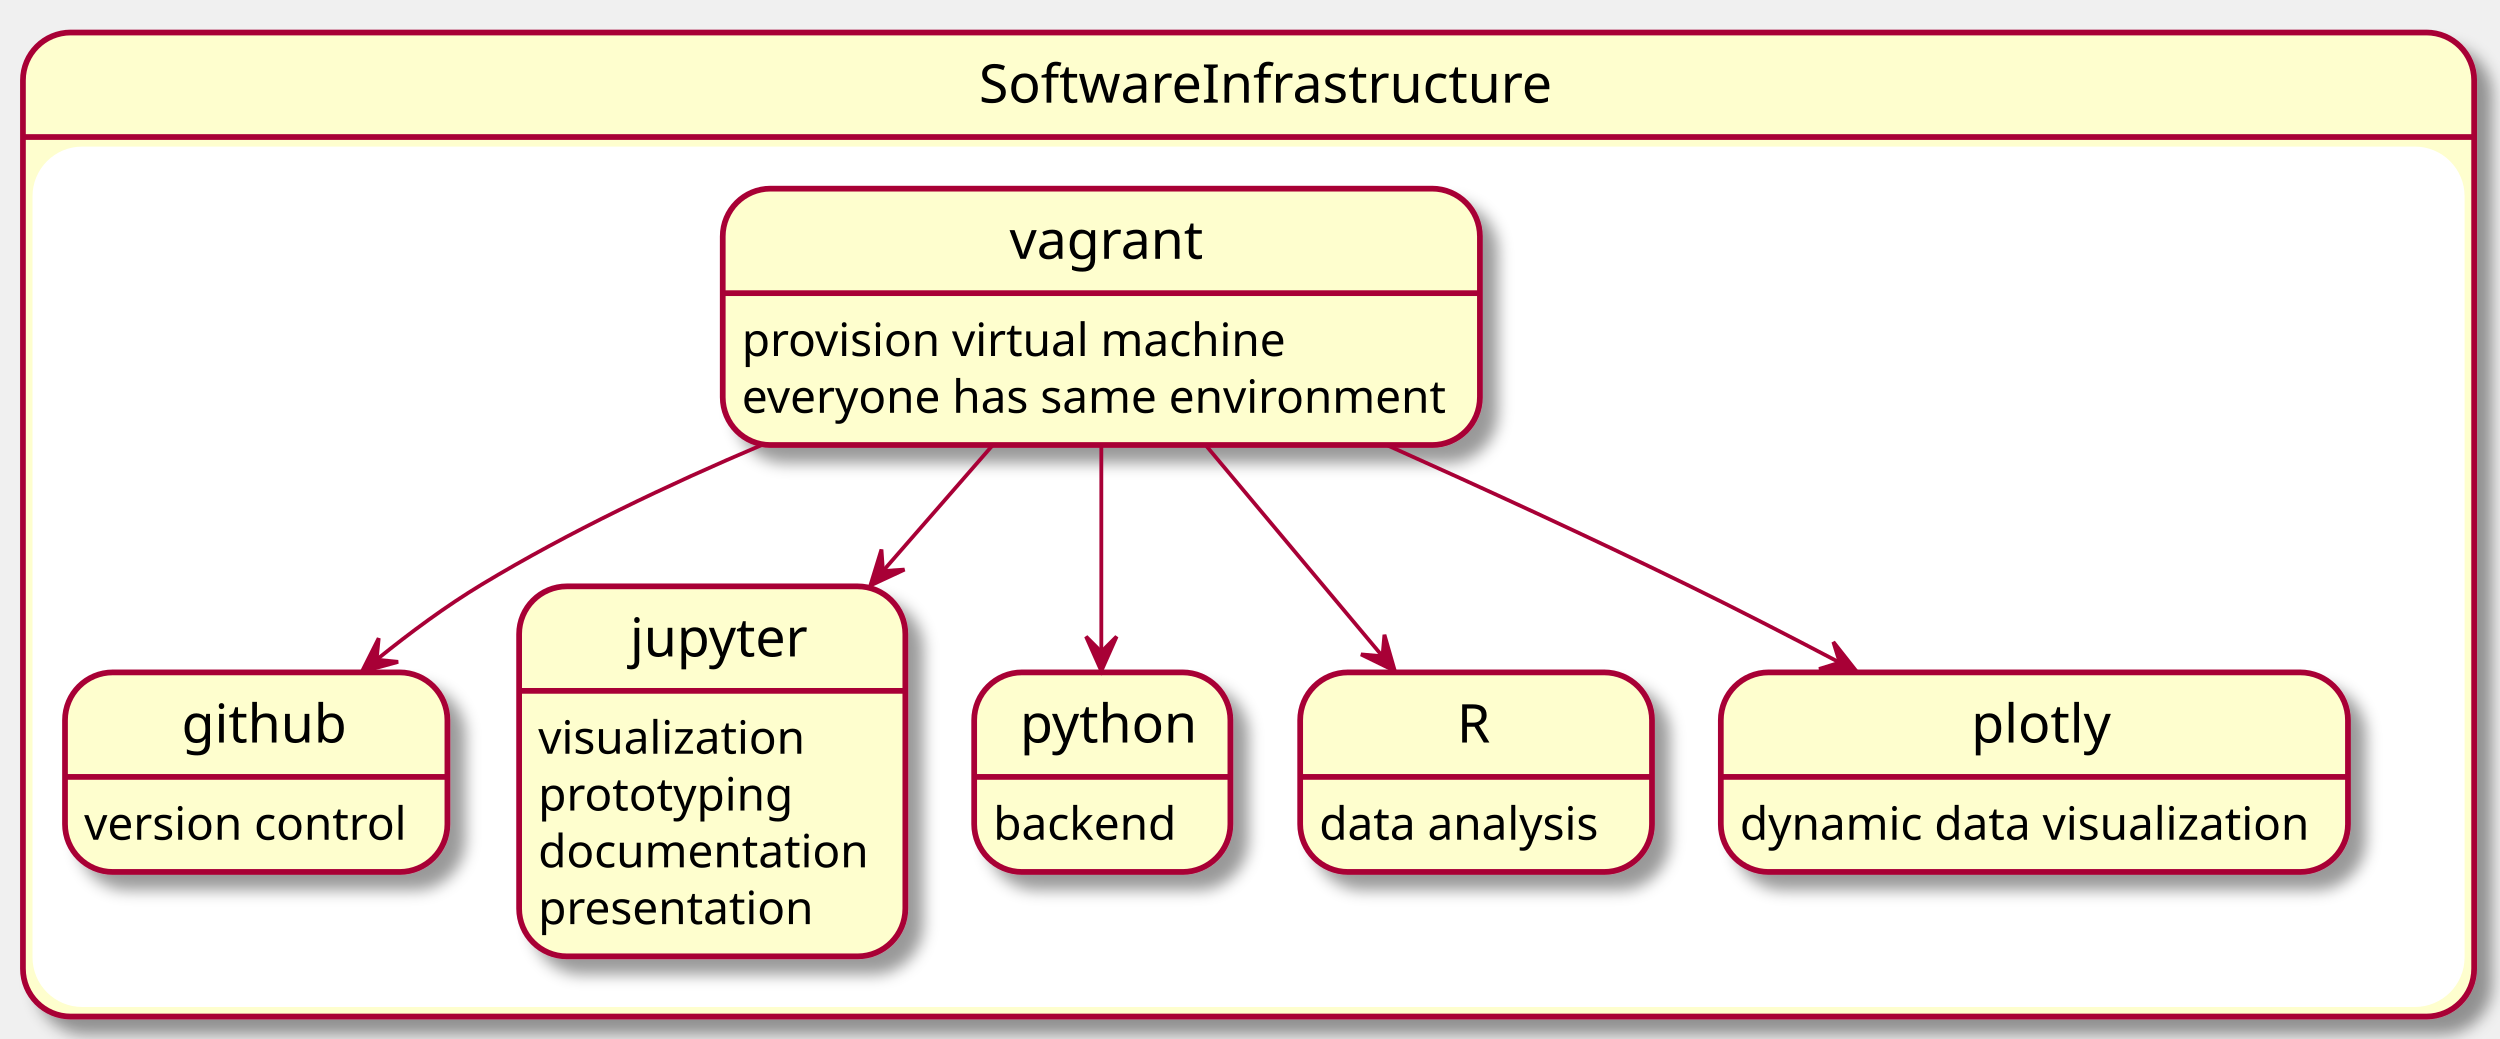
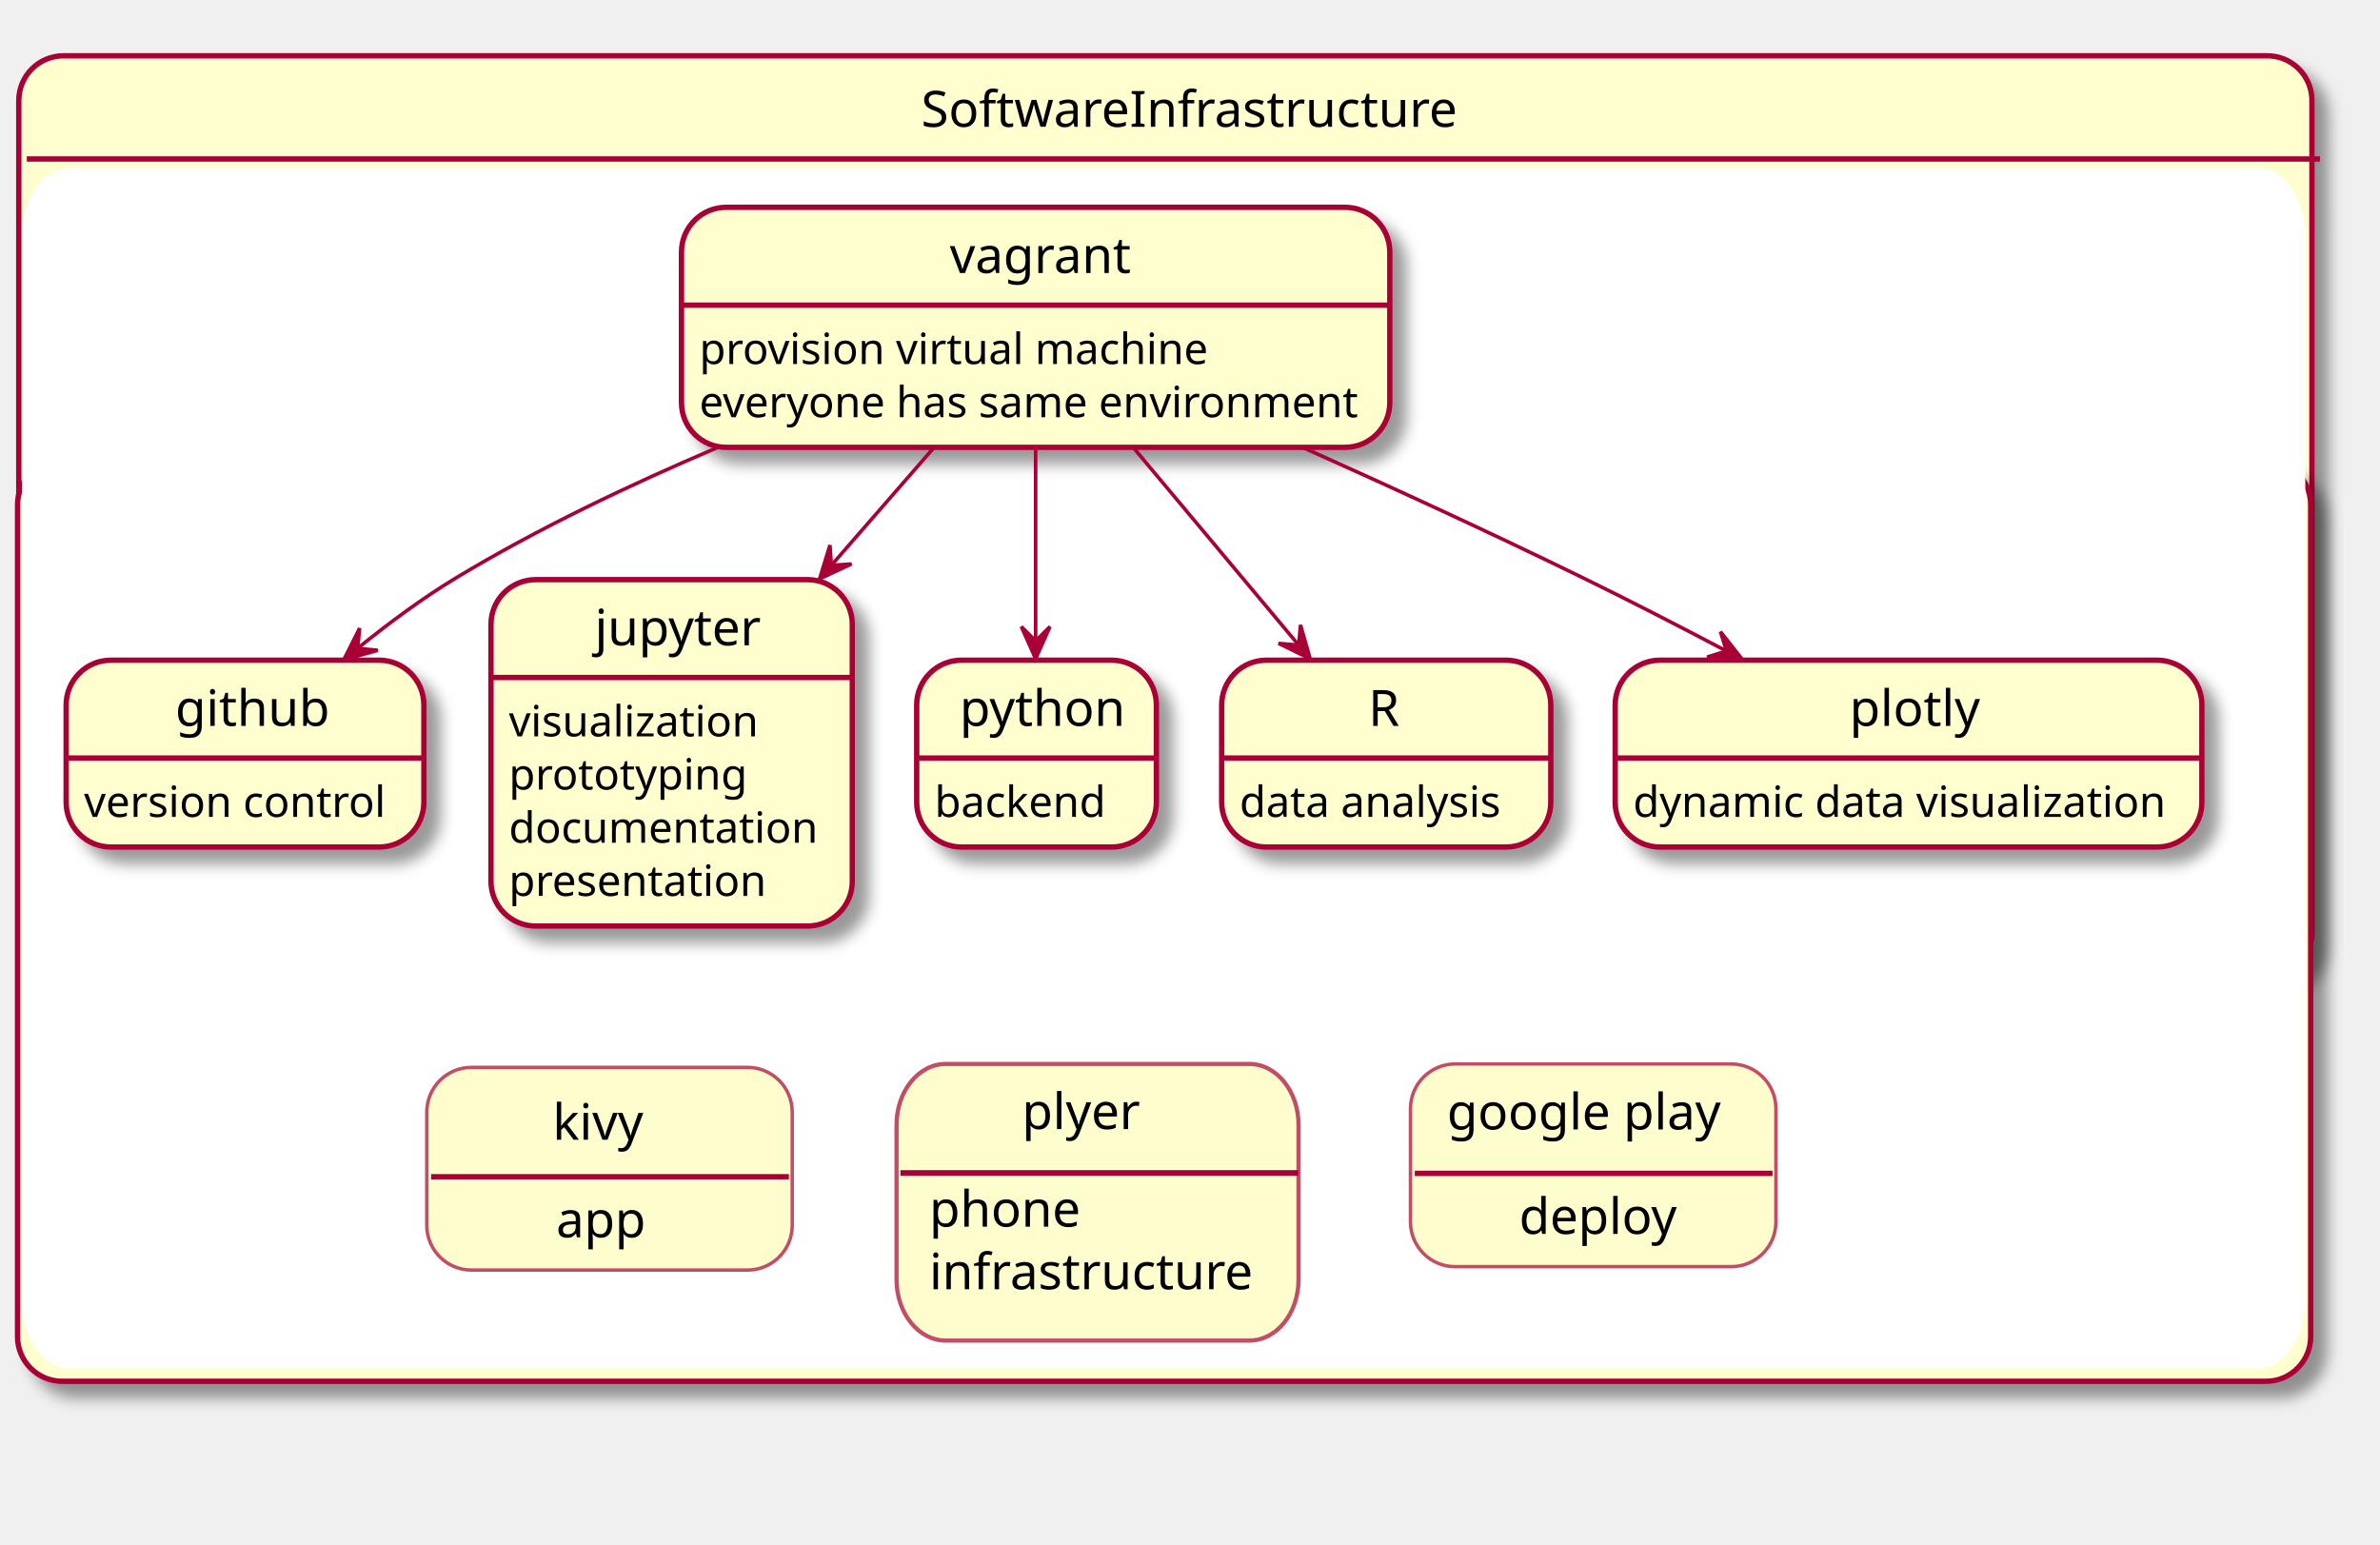
- <svg xmlns="http://www.w3.org/2000/svg" contentScriptType="application/ecmascript" contentStyleType="text/css" height="283.333px" preserveAspectRatio="none" style="width:681px;height:283px;" version="1.1" viewBox="0 0 681 283" width="681.25px" zoomAndPan="magnify">
-   <defs>
-     <filter height="300%" id="ftz50co" width="300%" x="-1" y="-1">
-       <feGaussianBlur result="blurOut" stdDeviation="2.083" />
-       <feColorMatrix in="blurOut" result="blurOut2" type="matrix" values="0 0 0 0 0 0 0 0 0 0 0 0 0 0 0 0 0 0 .4 0" />
-       <feOffset dx="4.167" dy="4.167" in="blurOut2" result="blurOut3" />
-       <feBlend in="SourceGraphic" in2="blurOut3" mode="normal" />
+ <svg xmlns="http://www.w3.org/2000/svg" contentScriptType="application/ecmascript" contentStyleType="text/css" height="450" preserveAspectRatio="none" version="1.1" viewBox="0 0 692.996 449.471" width="693.25" zoomAndPan="magnify" id="svg2">
+   <defs id="defs4">
+     <filter height="3" id="ftz50co" width="3" x="-1" y="-1">
+       <feGaussianBlur result="blurOut" stdDeviation="2.083" id="feGaussianBlur7" />
+       <feColorMatrix in="blurOut" result="blurOut2" type="matrix" values="0 0 0 0 0 0 0 0 0 0 0 0 0 0 0 0 0 0 .4 0" id="feColorMatrix9" />
+       <feOffset dx="4.167" dy="4.167" in="blurOut2" result="blurOut3" id="feOffset11" />
+       <feBlend in="SourceGraphic" in2="blurOut3" mode="normal" id="feBlend13" />
+     </filter>
+     <filter height="3" id="ftz50co-6" width="3" x="-1" y="-1">
+       <feGaussianBlur result="blurOut" stdDeviation="2.083" id="feGaussianBlur7-8" />
+       <feColorMatrix in="blurOut" result="blurOut2" type="matrix" values="0 0 0 0 0 0 0 0 0 0 0 0 0 0 0 0 0 0 .4 0" id="feColorMatrix9-8" />
+       <feOffset dx="4.167" dy="4.167" in="blurOut2" result="blurOut3" id="feOffset11-4" />
+       <feBlend in="SourceGraphic" in2="blurOut3" mode="normal" id="feBlend13-9" />
    </filter>
  </defs>
-   <g>
-     <rect fill="#FEFECE" filter="url(#ftz50co)" height="268.054" rx="13.021" ry="13.021" style="stroke: #A80036; stroke-width: 1.562;" width="667.708" x="6.25" y="8.854" />
-     <rect fill="#FFFFFF" height="233.333" rx="13.021" ry="13.021" style="stroke: #FFFFFF; stroke-width: 1.042;" width="661.458" x="9.375" y="40.45" />
-     <line style="stroke: #A80036; stroke-width: 1.562;" x1="6.25" x2="673.958" y1="37.325" y2="37.325" />
-     <text fill="#000000" font-family="sans-serif" font-size="14.583" lengthAdjust="spacingAndGlyphs" textLength="146.875" x="266.667" y="27.96">SoftwareInfrastructure</text>
-     <rect fill="#FEFECE" filter="url(#ftz50co)" height="69.838" rx="13.021" ry="13.021" style="stroke: #A80036; stroke-width: 1.562;" width="206.25" x="196.875" y="51.387" />
-     <line style="stroke: #A80036; stroke-width: 1.562;" x1="196.875" x2="403.125" y1="79.858" y2="79.858" />
-     <text fill="#000000" font-family="sans-serif" font-size="14.583" lengthAdjust="spacingAndGlyphs" textLength="50" x="275" y="70.494">vagrant</text>
-     <text fill="#000000" font-family="sans-serif" font-size="12.5" lengthAdjust="spacingAndGlyphs" textLength="141.667" x="202.083" y="96.979">provision virtual machine</text>
-     <text fill="#000000" font-family="sans-serif" font-size="12.5" lengthAdjust="spacingAndGlyphs" textLength="185.417" x="202.083" y="112.454">everyone has same environment</text>
-     <rect fill="#FEFECE" filter="url(#ftz50co)" height="54.362" rx="13.021" ry="13.021" style="stroke: #A80036; stroke-width: 1.562;" width="104.167" x="17.708" y="183.158" />
-     <line style="stroke: #A80036; stroke-width: 1.562;" x1="17.708" x2="121.875" y1="211.629" y2="211.629" />
-     <text fill="#000000" font-family="sans-serif" font-size="14.583" lengthAdjust="spacingAndGlyphs" textLength="40.625" x="49.479" y="202.264">github</text>
-     <text fill="#000000" font-family="sans-serif" font-size="12.5" lengthAdjust="spacingAndGlyphs" textLength="83.333" x="22.917" y="228.75">version control</text>
-     <rect fill="#FEFECE" filter="url(#ftz50co)" height="100.788" rx="13.021" ry="13.021" style="stroke: #A80036; stroke-width: 1.562;" width="105.208" x="141.406" y="159.721" />
-     <line style="stroke: #A80036; stroke-width: 1.562;" x1="141.406" x2="246.615" y1="188.191" y2="188.191" />
-     <text fill="#000000" font-family="sans-serif" font-size="14.583" lengthAdjust="spacingAndGlyphs" textLength="44.792" x="171.615" y="178.827">jupyter</text>
-     <text fill="#000000" font-family="sans-serif" font-size="12.5" lengthAdjust="spacingAndGlyphs" textLength="70.833" x="146.615" y="205.312">visualization</text>
-     <text fill="#000000" font-family="sans-serif" font-size="12.5" lengthAdjust="spacingAndGlyphs" textLength="63.542" x="146.615" y="220.787">prototyping</text>
-     <text fill="#000000" font-family="sans-serif" font-size="12.5" lengthAdjust="spacingAndGlyphs" textLength="84.375" x="146.615" y="236.263">documentation</text>
-     <text fill="#000000" font-family="sans-serif" font-size="12.5" lengthAdjust="spacingAndGlyphs" textLength="70.833" x="146.615" y="251.738">presentation</text>
-     <rect fill="#FEFECE" filter="url(#ftz50co)" height="54.362" rx="13.021" ry="13.021" style="stroke: #A80036; stroke-width: 1.562;" width="69.792" x="265.365" y="183.158" />
-     <line style="stroke: #A80036; stroke-width: 1.562;" x1="265.365" x2="335.156" y1="211.629" y2="211.629" />
-     <text fill="#000000" font-family="sans-serif" font-size="14.583" lengthAdjust="spacingAndGlyphs" textLength="44.792" x="277.865" y="202.264">python</text>
-     <text fill="#000000" font-family="sans-serif" font-size="12.5" lengthAdjust="spacingAndGlyphs" textLength="48.958" x="270.573" y="228.75">backend</text>
-     <rect fill="#FEFECE" filter="url(#ftz50co)" height="54.362" rx="13.021" ry="13.021" style="stroke: #A80036; stroke-width: 1.562;" width="95.833" x="354.167" y="183.158" />
-     <line style="stroke: #A80036; stroke-width: 1.562;" x1="354.167" x2="450" y1="211.629" y2="211.629" />
-     <text fill="#000000" font-family="sans-serif" font-size="14.583" lengthAdjust="spacingAndGlyphs" textLength="10.417" x="396.875" y="202.264">R</text>
-     <text fill="#000000" font-family="sans-serif" font-size="12.5" lengthAdjust="spacingAndGlyphs" textLength="75" x="359.375" y="228.75">data analysis</text>
-     <rect fill="#FEFECE" filter="url(#ftz50co)" height="54.362" rx="13.021" ry="13.021" style="stroke: #A80036; stroke-width: 1.562;" width="170.833" x="468.75" y="183.158" />
-     <line style="stroke: #A80036; stroke-width: 1.562;" x1="468.75" x2="639.583" y1="211.629" y2="211.629" />
-     <text fill="#000000" font-family="sans-serif" font-size="14.583" lengthAdjust="spacingAndGlyphs" textLength="34.375" x="536.979" y="202.264">plotly</text>
-     <text fill="#000000" font-family="sans-serif" font-size="12.5" lengthAdjust="spacingAndGlyphs" textLength="150" x="473.958" y="228.75">dynamic data visualization</text>
-     <path d="M207.487,121.229 C182.059,132.005 154.972,144.889 131.25,159.2 C121.533,165.061 111.697,172.338 102.826,179.508 " fill="none" style="stroke: #A80036; stroke-width: 1.042;" />
-     <polygon fill="#A80036" points="98.554,183.013,108.445,180.288,102.581,179.71,103.159,173.846,98.554,183.013" style="stroke: #A80036; stroke-width: 1.042;" />
-     <path d="M270.403,121.274 C261.135,131.905 250.67,143.909 240.519,155.553 " fill="none" style="stroke: #A80036; stroke-width: 1.042;" />
-     <polygon fill="#A80036" points="237.091,159.486,246.391,155.156,240.513,155.56,240.109,149.681,237.091,159.486" style="stroke: #A80036; stroke-width: 1.042;" />
-     <path d="M300,121.274 C300,138.891 300,160.28 300,177.55 " fill="none" style="stroke: #A80036; stroke-width: 1.042;" />
-     <polygon fill="#A80036" points="300,182.769,304.167,173.394,300,177.561,295.833,173.394,300,182.769" style="stroke: #A80036; stroke-width: 1.042;" />
-     <path d="M328.435,121.274 C343.447,139.195 361.726,161.018 376.319,178.44 " fill="none" style="stroke: #A80036; stroke-width: 1.042;" />
-     <polygon fill="#A80036" points="379.945,182.769,377.119,172.907,376.6,178.776,370.731,178.258,379.945,182.769" style="stroke: #A80036; stroke-width: 1.042;" />
-     <path d="M377.863,121.284 C403.935,132.962 433.058,146.34 459.375,159.2 C472.924,165.82 487.394,173.26 500.846,180.337 " fill="none" style="stroke: #A80036; stroke-width: 1.042;" />
-     <polygon fill="#A80036" points="505.751,182.926,499.405,174.865,501.145,180.495,495.515,182.234,505.751,182.926" style="stroke: #A80036; stroke-width: 1.042;" />
+   <g id="g15" transform="translate(0,166.4706)">
+     <rect height="268.054" rx="13.021" ry="13.021" style="fill:#fefece;stroke:#a80036;stroke-width:1.562;filter:url(#ftz50co)" width="667.708" x="5.473" y="-150.236" id="rect17" />
+     <rect height="268.054" rx="13.021" ry="13.021" style="fill:#fefece;stroke:#a80036;stroke-width:1.562;filter:url(#ftz50co-6)" width="667.708" x="5.108" y="-32.622" id="rect17-6" />
+     <rect height="347.956" rx="13.062" ry="19.417" style="fill:#ffffff;stroke:#ffffff;stroke-width:1.274" width="663.556" x="7.046" y="-116.972" id="rect19" />
+     <line style="stroke:#a80036;stroke-width:1.562" x1="7.803" x2="675.512" y1="-120.213" y2="-120.213" id="line21" />
+     <text font-size="14.583" lengthAdjust="spacingAndGlyphs" textLength="146.875" x="268.22" y="-129.577" id="text23" style="font-size:14.583px;font-family:sans-serif;fill:#000000">SoftwareInfrastructure</text>
+     <rect height="69.838" rx="13.021" ry="13.021" style="fill:#fefece;stroke:#a80036;stroke-width:1.562;filter:url(#ftz50co)" width="206.25" x="198.428" y="-106.15" id="rect25" />
+     <line style="stroke:#a80036;stroke-width:1.562" x1="198.428" x2="404.678" y1="-77.68" y2="-77.68" id="line27" />
+     <text font-size="14.583" lengthAdjust="spacingAndGlyphs" textLength="50" x="276.553" y="-87.044" id="text29" style="font-size:14.583px;font-family:sans-serif;fill:#000000">vagrant</text>
+     <text font-size="12.5" lengthAdjust="spacingAndGlyphs" textLength="141.667" x="203.637" y="-60.559" id="text31" style="font-size:12.5px;font-family:sans-serif;fill:#000000">provision virtual machine</text>
+     <text font-size="12.5" lengthAdjust="spacingAndGlyphs" textLength="185.417" x="203.637" y="-45.084" id="text33" style="font-size:12.5px;font-family:sans-serif;fill:#000000">everyone has same environment</text>
+     <rect height="54.362" rx="13.021" ry="13.021" style="fill:#fefece;stroke:#a80036;stroke-width:1.562;filter:url(#ftz50co)" width="104.167" x="19.262" y="25.621" id="rect35" />
+     <line style="stroke:#a80036;stroke-width:1.562" x1="19.262" x2="123.428" y1="54.091" y2="54.091" id="line37" />
+     <text font-size="14.583" lengthAdjust="spacingAndGlyphs" textLength="40.625" x="51.033" y="44.727" id="text39" style="font-size:14.583px;font-family:sans-serif;fill:#000000">github</text>
+     <text font-size="12.5" lengthAdjust="spacingAndGlyphs" textLength="83.333" x="24.47" y="71.212" id="text41" style="font-size:12.5px;font-family:sans-serif;fill:#000000">version control</text>
+     <rect height="100.788" rx="13.021" ry="13.021" style="fill:#fefece;stroke:#a80036;stroke-width:1.562;filter:url(#ftz50co)" width="105.208" x="142.96" y="2.183" id="rect43" />
+     <line style="stroke:#a80036;stroke-width:1.562" x1="142.96" x2="248.168" y1="30.654" y2="30.654" id="line45" />
+     <text font-size="14.583" lengthAdjust="spacingAndGlyphs" textLength="44.792" x="173.168" y="21.289" id="text47" style="font-size:14.583px;font-family:sans-serif;fill:#000000">jupyter</text>
+     <text font-size="12.5" lengthAdjust="spacingAndGlyphs" textLength="70.833" x="148.168" y="47.775" id="text49" style="font-size:12.5px;font-family:sans-serif;fill:#000000">visualization</text>
+     <text font-size="12.5" lengthAdjust="spacingAndGlyphs" textLength="63.542" x="148.168" y="63.25" id="text51" style="font-size:12.5px;font-family:sans-serif;fill:#000000">prototyping</text>
+     <text font-size="12.5" lengthAdjust="spacingAndGlyphs" textLength="84.375" x="148.168" y="78.725" id="text53" style="font-size:12.5px;font-family:sans-serif;fill:#000000">documentation</text>
+     <text font-size="12.5" lengthAdjust="spacingAndGlyphs" textLength="70.833" x="148.168" y="94.2" id="text55" style="font-size:12.5px;font-family:sans-serif;fill:#000000">presentation</text>
+     <rect height="54.362" rx="13.021" ry="13.021" style="fill:#fefece;stroke:#a80036;stroke-width:1.562;filter:url(#ftz50co)" width="69.792" x="266.918" y="25.621" id="rect57" />
+     <line style="stroke:#a80036;stroke-width:1.562" x1="266.918" x2="336.71" y1="54.091" y2="54.091" id="line59" />
+     <text font-size="14.583" lengthAdjust="spacingAndGlyphs" textLength="44.792" x="279.418" y="44.727" id="text61" style="font-size:14.583px;font-family:sans-serif;fill:#000000">python</text>
+     <text font-size="12.5" lengthAdjust="spacingAndGlyphs" textLength="48.958" x="272.126" y="71.212" id="text63" style="font-size:12.5px;font-family:sans-serif;fill:#000000">backend</text>
+     <rect height="54.362" rx="13.021" ry="13.021" style="fill:#fefece;stroke:#a80036;stroke-width:1.562;filter:url(#ftz50co)" width="95.833" x="355.72" y="25.621" id="rect65" />
+     <line style="stroke:#a80036;stroke-width:1.562" x1="355.72" x2="451.553" y1="54.091" y2="54.091" id="line67" />
+     <text font-size="14.583" lengthAdjust="spacingAndGlyphs" textLength="10.417" x="398.428" y="44.727" id="text69" style="font-size:14.583px;font-family:sans-serif;fill:#000000">R</text>
+     <text font-size="12.5" lengthAdjust="spacingAndGlyphs" textLength="75" x="360.928" y="71.212" id="text71" style="font-size:12.5px;font-family:sans-serif;fill:#000000">data analysis</text>
+     <rect height="54.362" rx="13.021" ry="13.021" style="fill:#fefece;stroke:#a80036;stroke-width:1.562;filter:url(#ftz50co)" width="170.833" x="470.303" y="25.621" id="rect73" />
+     <line style="stroke:#a80036;stroke-width:1.562" x1="470.303" x2="641.137" y1="54.091" y2="54.091" id="line75" />
+     <text font-size="14.583" lengthAdjust="spacingAndGlyphs" textLength="34.375" x="538.533" y="44.727" id="text77" style="font-size:14.583px;font-family:sans-serif;fill:#000000">plotly</text>
+     <text font-size="12.5" lengthAdjust="spacingAndGlyphs" textLength="150" x="475.512" y="71.212" id="text79" style="font-size:12.5px;font-family:sans-serif;fill:#000000">dynamic data visualization</text>
+     <path d="m 209.04,-36.309 c -25.427,10.776 -52.515,23.66 -76.237,37.971 -9.717,5.862 -19.553,13.138 -28.424,20.308" style="fill:none;stroke:#a80036;stroke-width:1.042" id="path81" />
+     <polygon points="98.554,183.013 108.445,180.288 102.581,179.71 103.159,173.846 98.554,183.013 " style="fill:#a80036;stroke:#a80036;stroke-width:1.042" id="polygon83" transform="translate(1.553354,-157.5378)" />
+     <path d="m 271.956,-36.264 c -9.268,10.631 -19.733,22.635 -29.884,34.279" style="fill:none;stroke:#a80036;stroke-width:1.042" id="path85" />
+     <polygon points="237.091,159.486 246.391,155.156 240.513,155.56 240.109,149.681 237.091,159.486 " style="fill:#a80036;stroke:#a80036;stroke-width:1.042" id="polygon87" transform="translate(1.553354,-157.5378)" />
+     <path d="m 301.553,-36.264 c 0,17.617 0,39.006 0,56.276" style="fill:none;stroke:#a80036;stroke-width:1.042" id="path89" />
+     <polygon points="300,182.769 304.167,173.394 300,177.561 295.833,173.394 300,182.769 " style="fill:#a80036;stroke:#a80036;stroke-width:1.042" id="polygon91" transform="translate(1.553354,-157.5378)" />
+     <path d="m 329.989,-36.264 c 15.011,17.921 33.291,39.744 47.883,57.166" style="fill:none;stroke:#a80036;stroke-width:1.042" id="path93" />
+     <polygon points="379.945,182.769 377.119,172.907 376.6,178.776 370.731,178.258 379.945,182.769 " style="fill:#a80036;stroke:#a80036;stroke-width:1.042" id="polygon95" transform="translate(1.553354,-157.5378)" />
+     <path d="m 379.416,-36.253 c 26.073,11.678 55.196,25.056 81.513,37.916 13.549,6.62 28.019,14.06 41.471,21.137" style="fill:none;stroke:#a80036;stroke-width:1.042" id="path97" />
+     <polygon points="505.751,182.926 499.405,174.865 501.145,180.495 495.515,182.234 505.751,182.926 " style="fill:#a80036;stroke:#a80036;stroke-width:1.042" id="polygon99" transform="translate(1.553354,-157.5378)" />
+     <rect style="fill:#fdfdcd;fill-opacity:1;fill-rule:evenodd;stroke:#c24d65;stroke-width:0.999px;stroke-linecap:butt;stroke-linejoin:miter;stroke-opacity:1" id="rect3457" width="106.405" height="58.98" x="124.271" y="144.087" rx="13.016" ry="13.005" />
+     <text xml:space="preserve" style="font-style:normal;font-weight:normal;font-size:39.969px;line-height:125%;font-family:sans-serif;letter-spacing:0px;word-spacing:0px;fill:#000000;fill-opacity:1;stroke:none;stroke-width:1px;stroke-linecap:butt;stroke-linejoin:miter;stroke-opacity:1" x="160.839" y="165.208" id="text3459" transform="scale(1.000405,0.9995951)">
+       <tspan id="tspan3461" x="160.839" y="165.208" style="font-size:14.576px">kivy</tspan>
+     </text>
+     <line style="stroke:#a80036;stroke-width:1.562" x1="125.533" x2="229.7" y1="175.922" y2="175.922" id="line37-2" />
+     <text xml:space="preserve" style="font-style:normal;font-weight:normal;font-size:39.969px;line-height:125%;font-family:sans-serif;letter-spacing:0px;word-spacing:0px;fill:#000000;fill-opacity:1;stroke:none;stroke-width:1px;stroke-linecap:butt;stroke-linejoin:miter;stroke-opacity:1" x="161.846" y="193.617" id="text3478" transform="scale(1.000405,0.9995951)">
+       <tspan id="tspan3480" x="161.846" y="193.617" style="font-size:14.576px">app</tspan>
+     </text>
+     <rect style="fill:#fdfdcd;fill-opacity:1;fill-rule:evenodd;stroke:#c24d65;stroke-width:0.999px;stroke-linecap:butt;stroke-linejoin:miter;stroke-opacity:1" id="rect3457-8" width="106.405" height="58.98" x="410.692" y="143.096" rx="13.016" ry="13.005" />
+     <text xml:space="preserve" style="font-style:normal;font-weight:normal;font-size:39.969px;line-height:125%;font-family:sans-serif;letter-spacing:0px;word-spacing:0px;fill:#000000;fill-opacity:1;stroke:none;stroke-width:1px;stroke-linecap:butt;stroke-linejoin:miter;stroke-opacity:1" x="421.164" y="162.218" id="text3459-1" transform="scale(1.000405,0.9995951)">
+       <tspan id="tspan3461-1" x="421.164" y="162.218" style="font-size:14.576px">google play</tspan>
+     </text>
+     <line style="stroke:#a80036;stroke-width:1.562" x1="411.954" x2="516.121" y1="174.931" y2="174.931" id="line37-2-0" />
+     <text xml:space="preserve" style="font-style:normal;font-weight:normal;font-size:39.969px;line-height:125%;font-family:sans-serif;letter-spacing:0px;word-spacing:0px;fill:#000000;fill-opacity:1;stroke:none;stroke-width:1px;stroke-linecap:butt;stroke-linejoin:miter;stroke-opacity:1" x="442.155" y="192.626" id="text3478-4" transform="scale(1.000405,0.9995951)">
+       <tspan id="tspan3480-1" x="442.155" y="192.626" style="font-size:14.576px">deploy</tspan>
+     </text>
+     <rect style="fill:#fdfdcd;fill-opacity:1;fill-rule:evenodd;stroke:#c24d65;stroke-width:1.224px;stroke-linecap:butt;stroke-linejoin:miter;stroke-opacity:1" id="rect3457-8-5" width="117.053" height="80.484" x="261.05" y="143.093" rx="14.319" ry="17.747" />
+     <text xml:space="preserve" style="font-style:normal;font-weight:normal;font-size:39.969px;line-height:125%;font-family:sans-serif;letter-spacing:0px;word-spacing:0px;fill:#000000;fill-opacity:1;stroke:none;stroke-width:1px;stroke-linecap:butt;stroke-linejoin:miter;stroke-opacity:1" x="297.451" y="162.103" id="text3459-1-4" transform="scale(1.000405,0.9995951)">
+       <tspan id="tspan3461-1-5" x="297.451" y="162.103" style="font-size:14.576px">plyer</tspan>
+     </text>
+     <line style="stroke:#a80036;stroke-width:1.648" x1="262.2" x2="378.017" y1="174.816" y2="174.816" id="line37-2-0-0" />
+     <text xml:space="preserve" style="font-style:normal;font-weight:normal;font-size:39.969px;line-height:125%;font-family:sans-serif;letter-spacing:0px;word-spacing:0px;fill:#000000;fill-opacity:1;stroke:none;stroke-width:1px;stroke-linecap:butt;stroke-linejoin:miter;stroke-opacity:1" x="270.479" y="190.512" id="text3478-4-3" transform="scale(1.000405,0.9995951)">
+       <tspan id="tspan3480-1-3" x="270.479" y="190.512" style="font-size:14.576px">phone </tspan>
+       <tspan x="270.479" y="208.732" style="font-size:14.576px" id="tspan3567">infrastructure</tspan>
+     </text>
  </g>
</svg>
